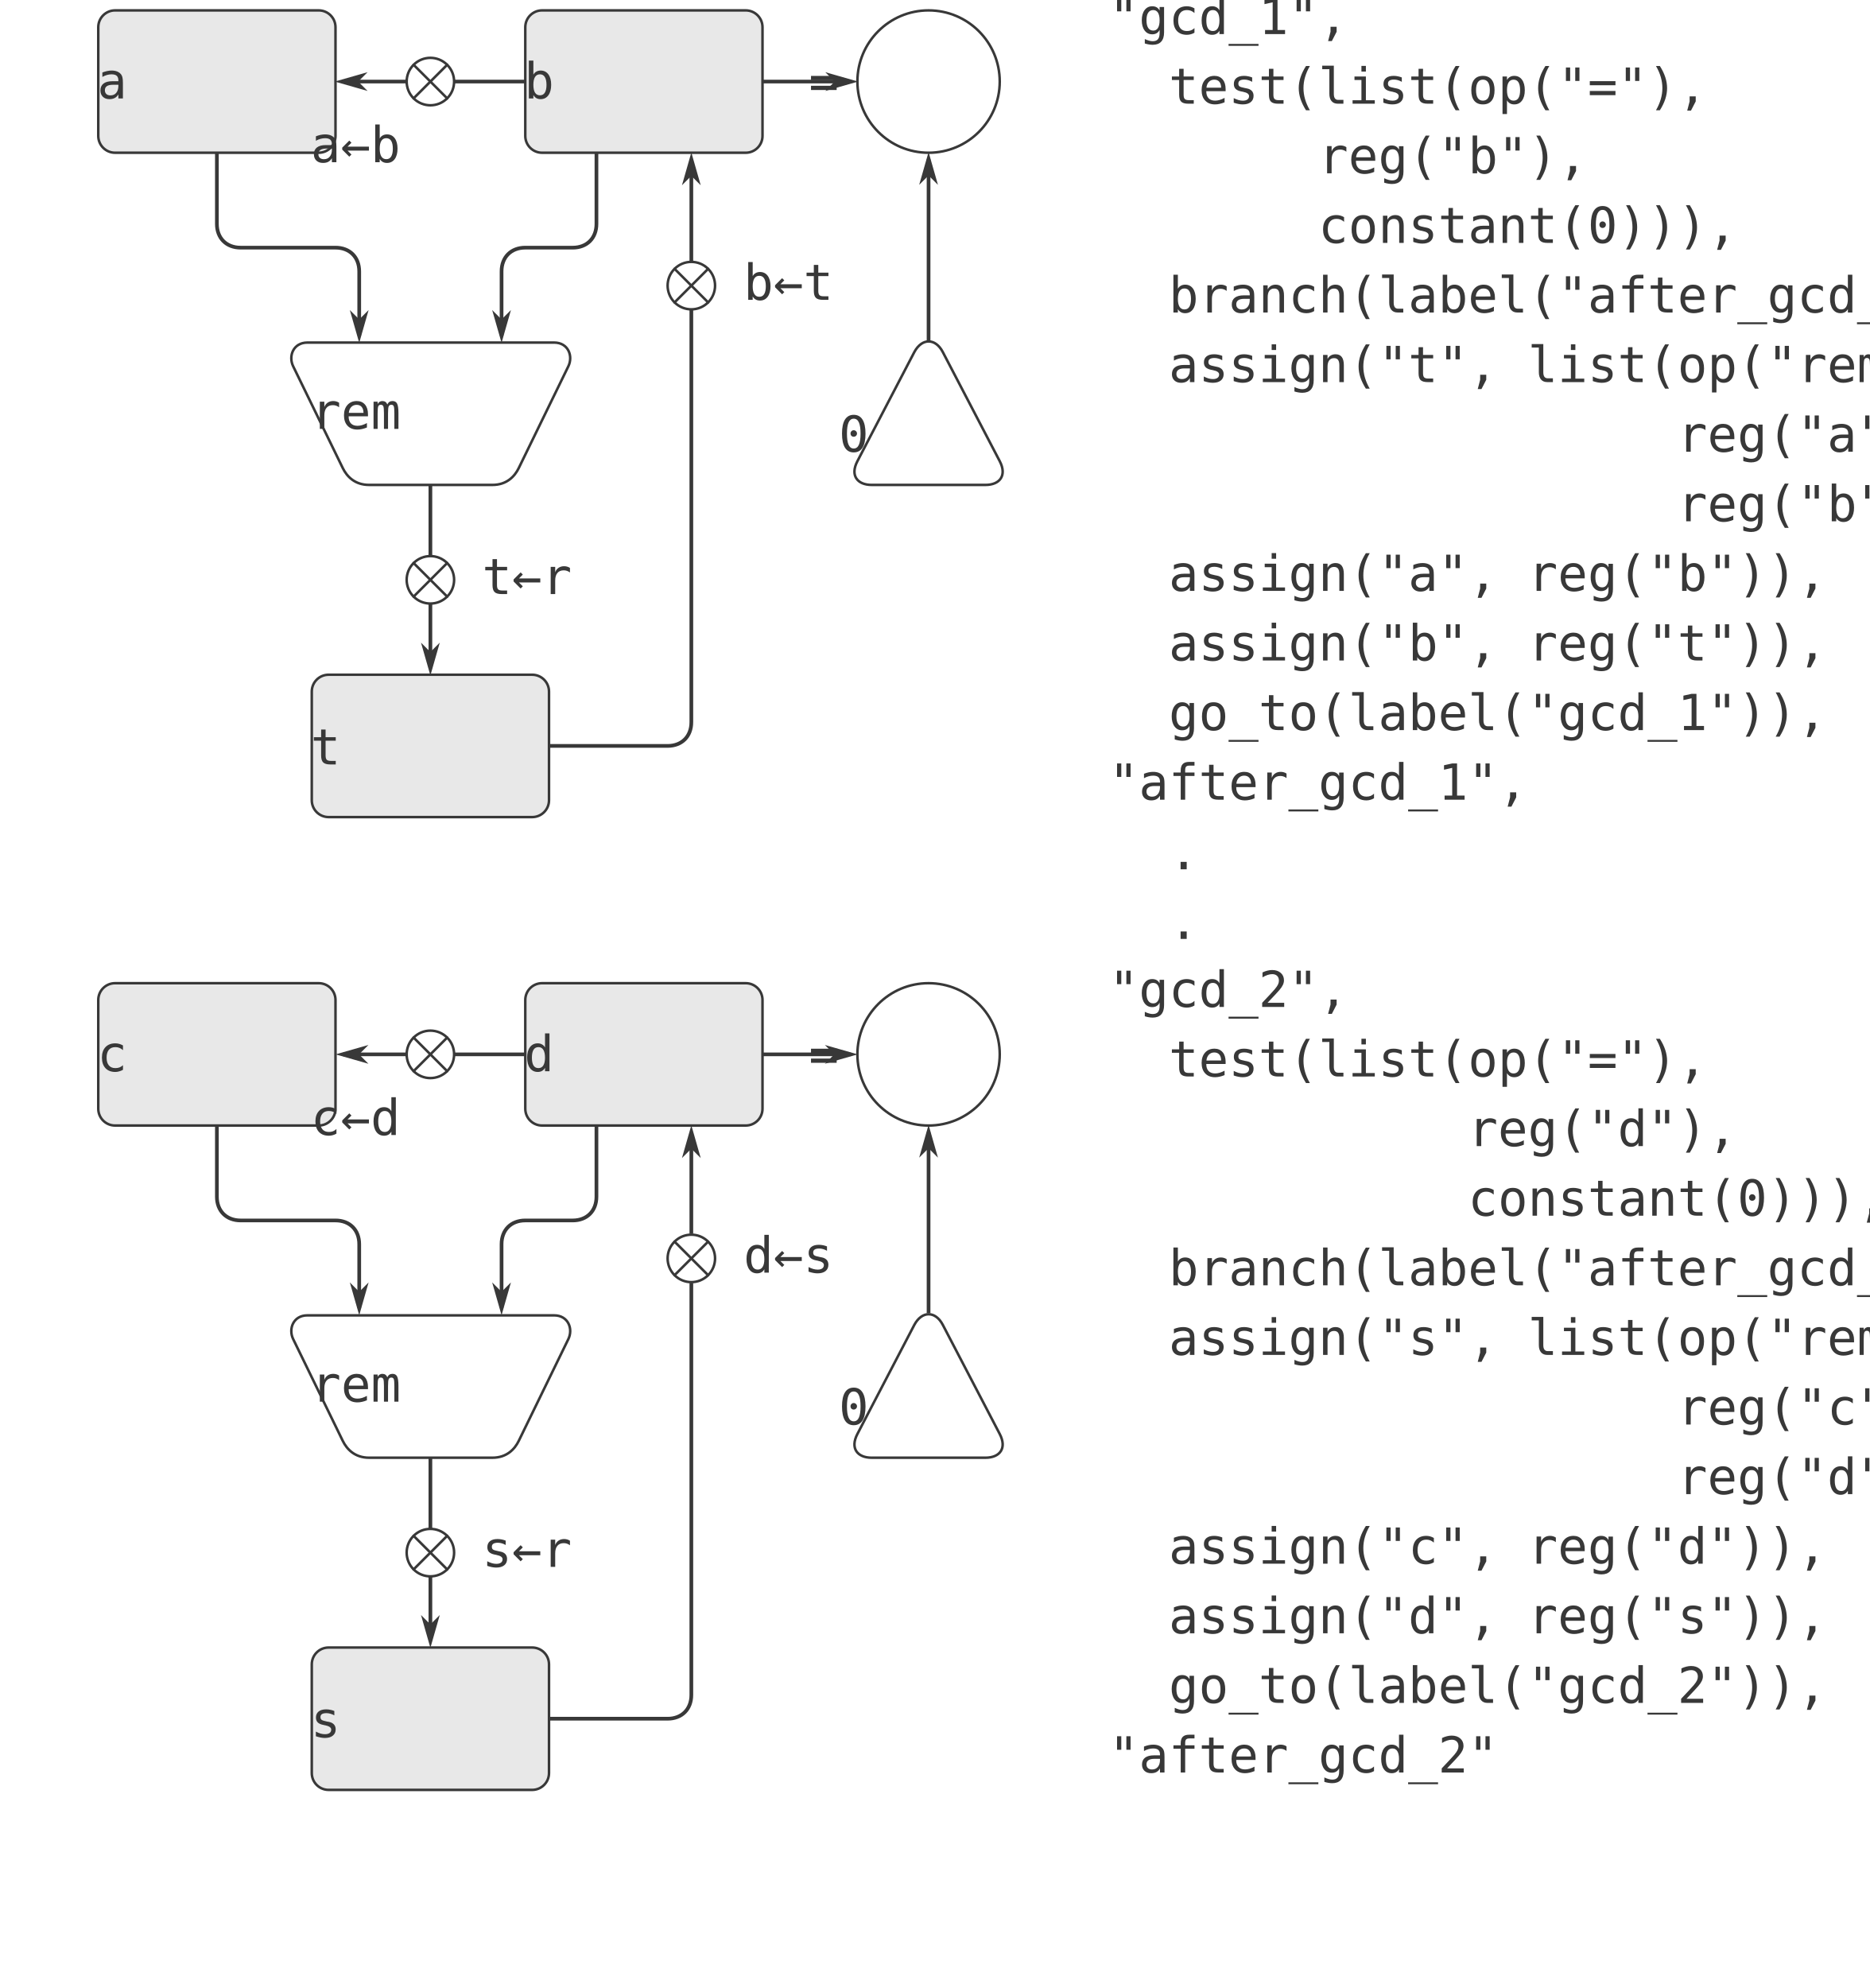
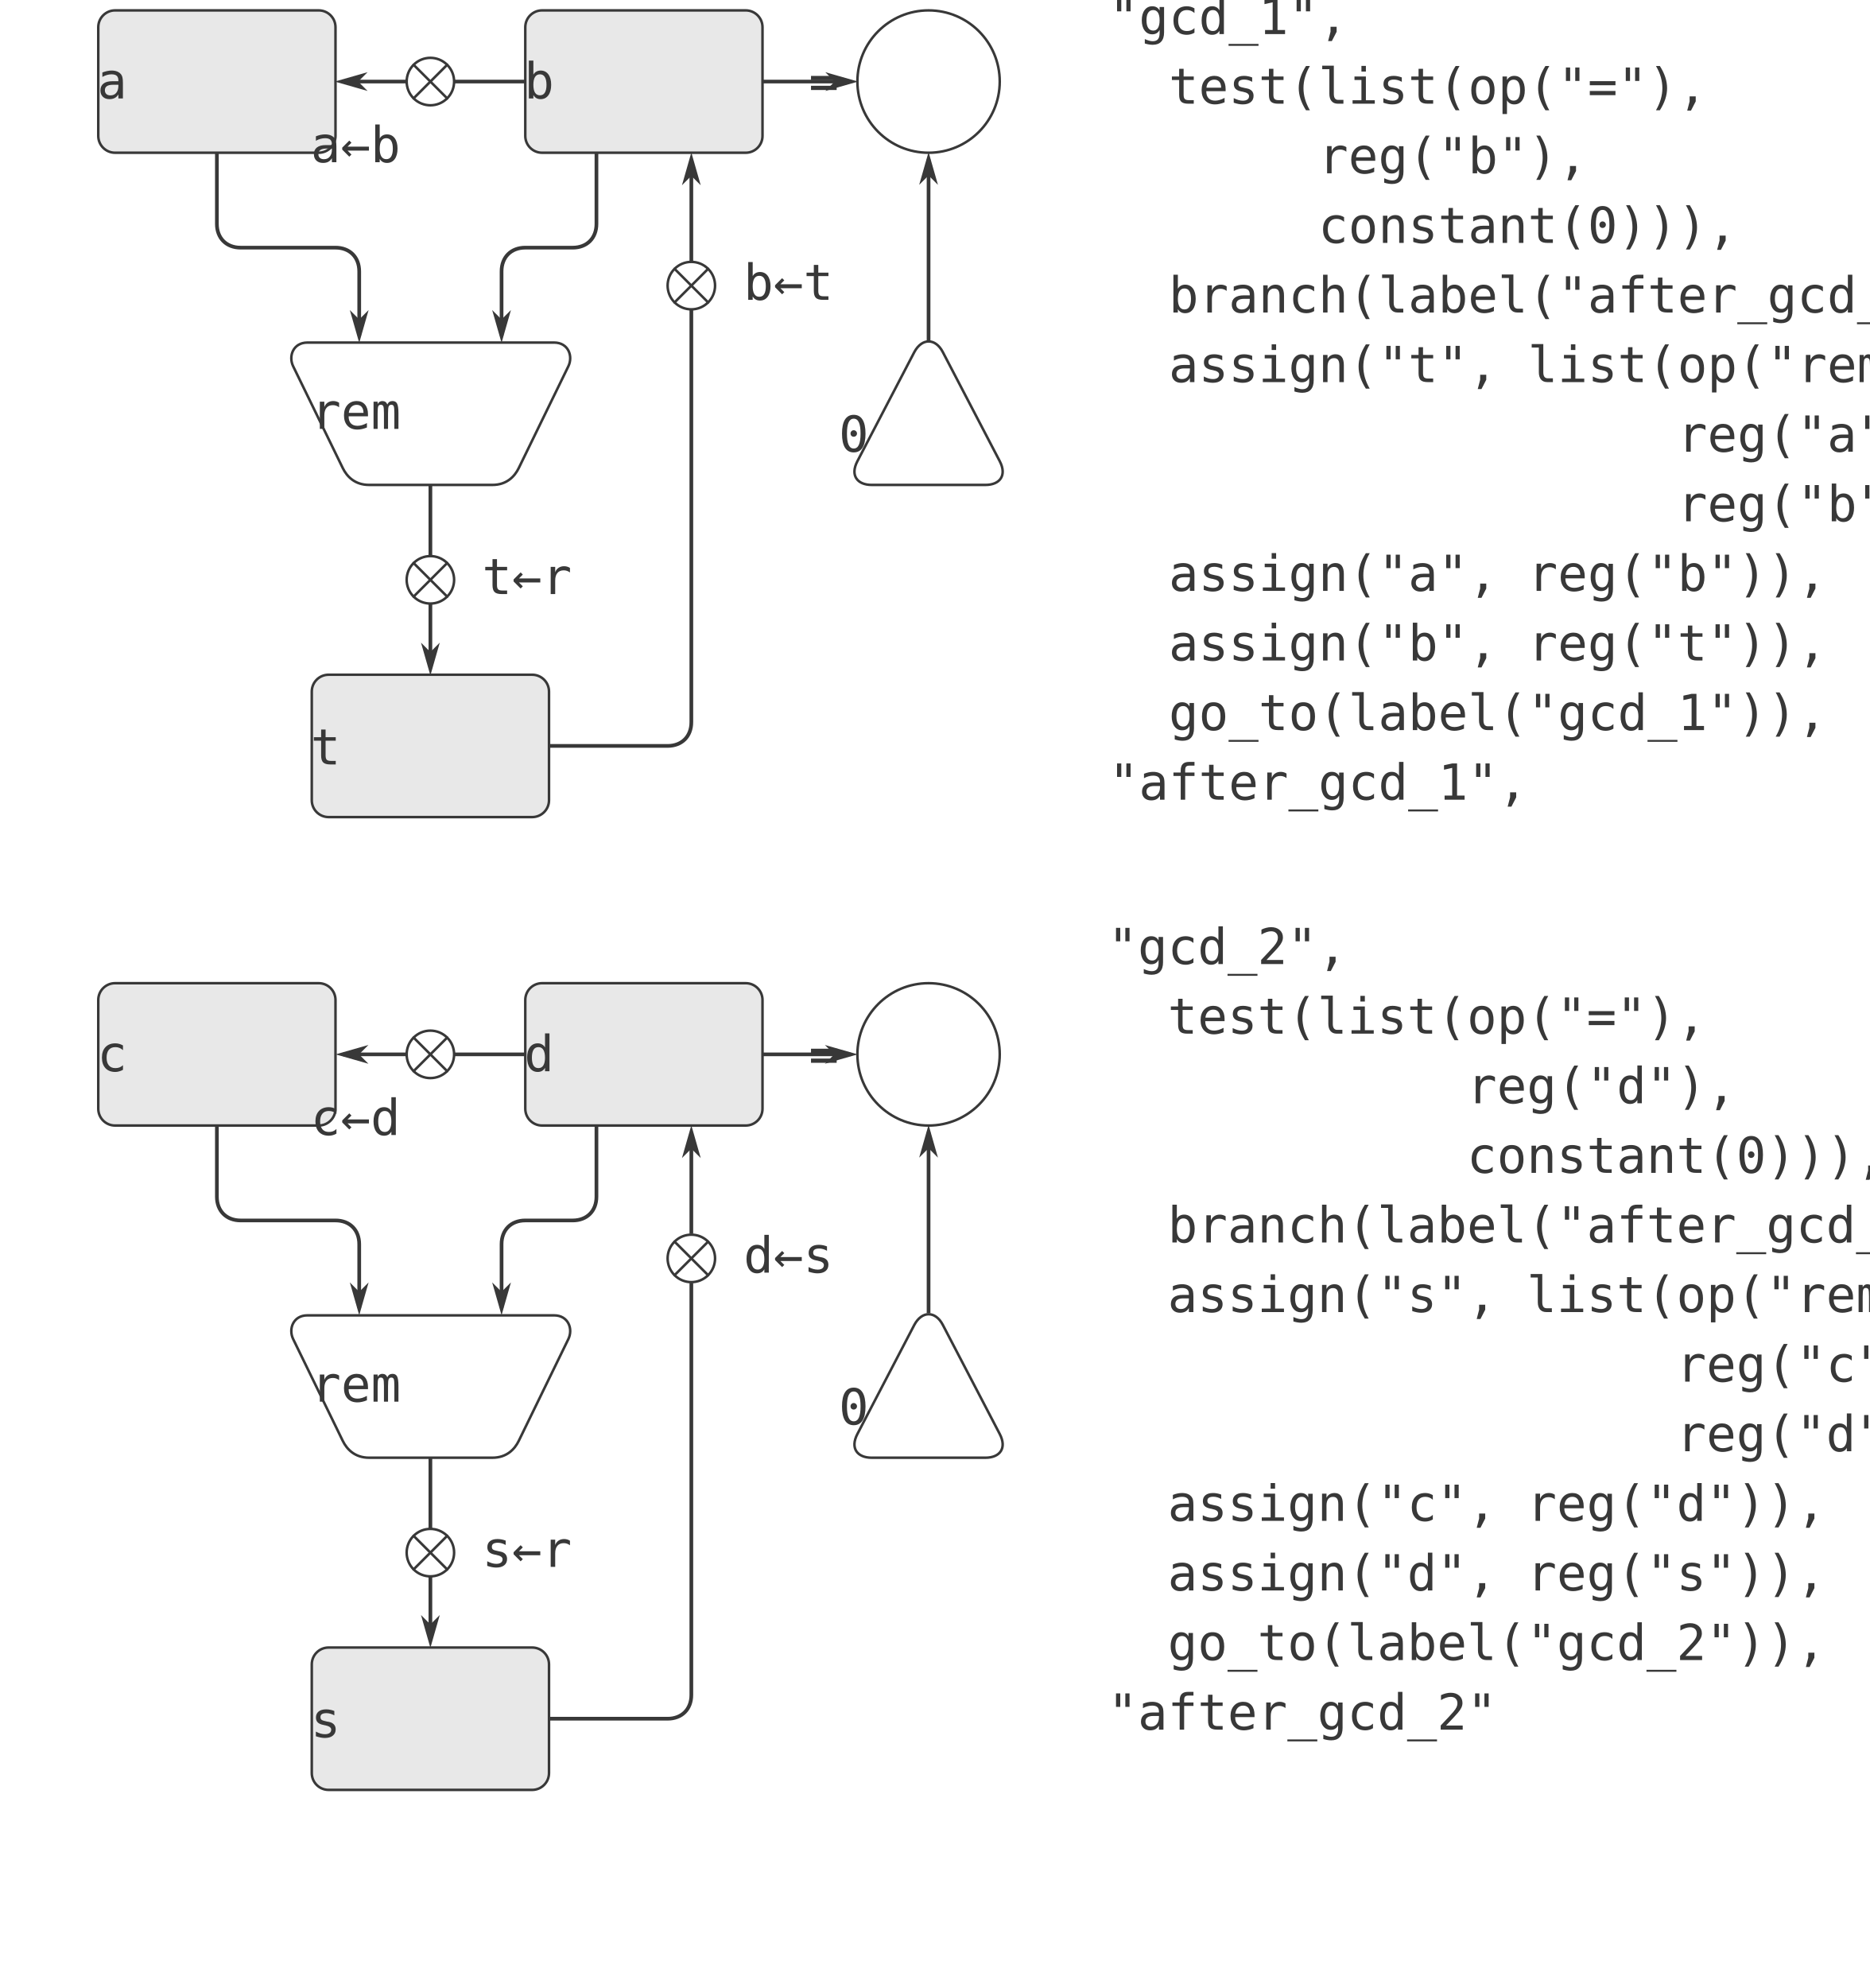
<svg xmlns="http://www.w3.org/2000/svg" preserveAspectRatio="xMinYMin meet" viewBox="0 0 752.296 799.788" id="svg7561" version="1.1" width="752.296" height="799.788">
  <defs id="defs7563">
    <marker refX="0" refY="0" orient="auto" id="Arrow1Mend" style="overflow:visible">
      <path d="M 0,0 5,-5 -12.5,0 5,5 Z" transform="matrix(-0.4,0,0,-0.4,-4,0)" id="path4415" style="fill:#383838;fill-rule:evenodd;stroke:#383838;stroke-width:1pt;marker-start:none" />
    </marker>
    <marker refX="0" refY="0" orient="auto" id="marker7583" style="overflow:visible">
      <path d="M 0,0 5,-5 -12.5,0 5,5 Z" transform="matrix(-0.4,0,0,-0.4,-4,0)" id="path7585" style="fill:#383838;fill-rule:evenodd;stroke:#383838;stroke-width:1pt;marker-start:none" />
    </marker>
    <marker refX="0" refY="0" orient="auto" id="marker7587" style="overflow:visible">
      <path d="M 0,0 5,-5 -12.5,0 5,5 Z" transform="matrix(-0.4,0,0,-0.4,-4,0)" id="path7589" style="fill:#383838;fill-rule:evenodd;stroke:#383838;stroke-width:1pt;marker-start:none" />
    </marker>
    <marker refX="0" refY="0" orient="auto" id="marker7591" style="overflow:visible">
      <path d="M 0,0 5,-5 -12.5,0 5,5 Z" transform="matrix(-0.4,0,0,-0.4,-4,0)" id="path7593" style="fill:#383838;fill-rule:evenodd;stroke:#383838;stroke-width:1pt;marker-start:none" />
    </marker>
    <marker refX="0" refY="0" orient="auto" id="marker7595" style="overflow:visible">
      <path d="M 0,0 5,-5 -12.5,0 5,5 Z" transform="matrix(-0.4,0,0,-0.4,-4,0)" id="path7597" style="fill:#383838;fill-rule:evenodd;stroke:#383838;stroke-width:1pt;marker-start:none" />
    </marker>
    <marker refX="0" refY="0" orient="auto" id="marker7599" style="overflow:visible">
      <path d="M 0,0 5,-5 -12.5,0 5,5 Z" transform="matrix(-0.4,0,0,-0.4,-4,0)" id="path7601" style="fill:#383838;fill-rule:evenodd;stroke:#383838;stroke-width:1pt;marker-start:none" />
    </marker>
    <marker refX="0" refY="0" orient="auto" id="marker7603" style="overflow:visible">
      <path d="M 0,0 5,-5 -12.5,0 5,5 Z" transform="matrix(-0.4,0,0,-0.4,-4,0)" id="path7605" style="fill:#383838;fill-rule:evenodd;stroke:#383838;stroke-width:1pt;marker-start:none" />
    </marker>
    <marker refX="0" refY="0" orient="auto" id="Arrow1Mend-7" style="overflow:visible">
      <path d="M 0,0 5,-5 -12.5,0 5,5 Z" transform="matrix(-0.4,0,0,-0.4,-4,0)" id="path4415-9" style="fill:#383838;fill-rule:evenodd;stroke:#383838;stroke-width:1pt;marker-start:none" />
    </marker>
    <marker refX="0" refY="0" orient="auto" id="marker7583-7" style="overflow:visible">
      <path d="M 0,0 5,-5 -12.5,0 5,5 Z" transform="matrix(-0.4,0,0,-0.4,-4,0)" id="path7585-6" style="fill:#383838;fill-rule:evenodd;stroke:#383838;stroke-width:1pt;marker-start:none" />
    </marker>
    <marker refX="0" refY="0" orient="auto" id="marker7587-9" style="overflow:visible">
      <path d="M 0,0 5,-5 -12.5,0 5,5 Z" transform="matrix(-0.4,0,0,-0.4,-4,0)" id="path7589-7" style="fill:#383838;fill-rule:evenodd;stroke:#383838;stroke-width:1pt;marker-start:none" />
    </marker>
    <marker refX="0" refY="0" orient="auto" id="marker7591-4" style="overflow:visible">
      <path d="M 0,0 5,-5 -12.5,0 5,5 Z" transform="matrix(-0.4,0,0,-0.4,-4,0)" id="path7593-3" style="fill:#383838;fill-rule:evenodd;stroke:#383838;stroke-width:1pt;marker-start:none" />
    </marker>
    <marker refX="0" refY="0" orient="auto" id="marker7595-2" style="overflow:visible">
      <path d="M 0,0 5,-5 -12.5,0 5,5 Z" transform="matrix(-0.4,0,0,-0.4,-4,0)" id="path7597-4" style="fill:#383838;fill-rule:evenodd;stroke:#383838;stroke-width:1pt;marker-start:none" />
    </marker>
    <marker refX="0" refY="0" orient="auto" id="marker7599-1" style="overflow:visible">
      <path d="M 0,0 5,-5 -12.5,0 5,5 Z" transform="matrix(-0.4,0,0,-0.4,-4,0)" id="path7601-8" style="fill:#383838;fill-rule:evenodd;stroke:#383838;stroke-width:1pt;marker-start:none" />
    </marker>
    <marker refX="0" refY="0" orient="auto" id="marker7603-3" style="overflow:visible">
      <path d="M 0,0 5,-5 -12.5,0 5,5 Z" transform="matrix(-0.4,0,0,-0.4,-4,0)" id="path7605-7" style="fill:#383838;fill-rule:evenodd;stroke:#383838;stroke-width:1pt;marker-start:none" />
    </marker>
  </defs>
  <rect width="100.585%" height="102.996%" id="rect32" x="0" y="0" style="fill:#ffffff;stroke-width:1.018" />
  <g transform="translate(-25.70052,-96.73788)" id="layer1" style="display:inline">
    <path d="m 192.128,136.302 13.499,-13.499" id="path4116" style="fill:none;stroke:#383838;stroke-width:1.015;stroke-linecap:round;stroke-linejoin:round;stroke-miterlimit:4;stroke-dasharray:none;stroke-opacity:1" />
    <path d="M 205.628,136.302 192.128,122.803" id="path4118" style="fill:none;stroke:#383838;stroke-width:1.015;stroke-linecap:round;stroke-linejoin:round;stroke-miterlimit:4;stroke-dasharray:none;stroke-opacity:1" />
    <path d="m 210,87.362 a 5,5 0 1 1 -10,0 5,5 0 1 1 10,0 z" transform="matrix(-1.349931,-1.349931,1.349931,-1.349931,357.6808,524.2211)" id="path4086-0" style="fill:none;stroke:#383838;stroke-width:0.531;stroke-linecap:round;stroke-linejoin:round;stroke-miterlimit:4;stroke-dasharray:none;stroke-dashoffset:0;stroke-opacity:1" />
    <path d="m 297.128,204.894 13.499,13.499" id="path4116-8" style="fill:none;stroke:#383838;stroke-width:1.015;stroke-linecap:round;stroke-linejoin:round;stroke-miterlimit:4;stroke-dasharray:none;stroke-opacity:1" />
    <path d="M 297.128,218.393 310.627,204.894" id="path4118-6" style="fill:none;stroke:#383838;stroke-width:1.015;stroke-linecap:round;stroke-linejoin:round;stroke-miterlimit:4;stroke-dasharray:none;stroke-opacity:1" />
    <path d="m 210,87.362 a 5,5 0 1 1 -10,0 5,5 0 1 1 10,0 z" transform="matrix(1.349931,-1.349931,1.349931,1.349931,-90.79083,370.4462)" id="path4086-0-9" style="fill:none;stroke:#383838;stroke-width:0.531;stroke-linecap:round;stroke-linejoin:round;stroke-miterlimit:4;stroke-dasharray:none;stroke-dashoffset:0;stroke-opacity:1" />
    <path d="m 192.128,336.757 13.499,-13.499" id="path4116-0" style="fill:none;stroke:#383838;stroke-width:1.015;stroke-linecap:round;stroke-linejoin:round;stroke-miterlimit:4;stroke-dasharray:none;stroke-opacity:1" />
    <path d="M 205.628,336.757 192.128,323.257" id="path4118-3" style="fill:none;stroke:#383838;stroke-width:1.015;stroke-linecap:round;stroke-linejoin:round;stroke-miterlimit:4;stroke-dasharray:none;stroke-opacity:1" />
    <path d="m 210,87.362 a 5,5 0 1 1 -10,0 5,5 0 1 1 10,0 z" transform="matrix(-1.349931,-1.349931,1.349931,-1.349931,357.6808,724.6756)" id="path4086-0-97" style="fill:none;stroke:#383838;stroke-width:0.531;stroke-linecap:round;stroke-linejoin:round;stroke-miterlimit:4;stroke-dasharray:none;stroke-dashoffset:0;stroke-opacity:1" />
    <path d="M 189.332,129.552 H 163.321" id="path8845-6-0-7-0-4" style="fill:none;stroke:#383838;stroke-width:1.488;stroke-linecap:butt;stroke-linejoin:round;stroke-miterlimit:4;stroke-dasharray:none;stroke-opacity:1;marker-end:url(#Arrow1Mend)" />
    <path d="m 208.423,129.552 h 28.636" id="path4298" style="fill:none;stroke:#383838;stroke-width:1.488;stroke-linecap:butt;stroke-linejoin:round;stroke-miterlimit:4;stroke-dasharray:none;stroke-opacity:1" />
    <path d="M 303.878,201.927 V 160.984" id="path8845-6-0-7-0-4-7" style="fill:none;stroke:#383838;stroke-width:1.488;stroke-linecap:butt;stroke-linejoin:round;stroke-miterlimit:4;stroke-dasharray:none;stroke-opacity:1;marker-end:url(#Arrow1Mend)" />
    <path d="m 198.878,291.825 v 28.636" id="path4298-8" style="fill:none;stroke:#383838;stroke-width:1.488;stroke-linecap:butt;stroke-linejoin:round;stroke-miterlimit:4;stroke-dasharray:none;stroke-opacity:1" />
    <path d="m 198.878,339.552 v 26.011" id="path8845-6-0-7-0-4-7-6" style="fill:none;stroke:#383838;stroke-width:1.488;stroke-linecap:butt;stroke-linejoin:round;stroke-miterlimit:4;stroke-dasharray:none;stroke-opacity:1;marker-end:url(#Arrow1Mend)" />
    <path d="M 303.878,221.359 V 387.28 c 0,5.727 -3.818,9.545 -9.545,9.545 l -51.886,7e-5" id="path8845-1-4-88" style="fill:none;stroke:#383838;stroke-width:1.488;stroke-linecap:butt;stroke-linejoin:round;stroke-miterlimit:4;stroke-dasharray:none;stroke-opacity:1;marker-end:none" />
    <path d="m 112.969,158.189 v 28.636 c 0,5.727 3.818,9.545 9.545,9.545 h 38.182 c 5.727,0 9.545,3.818 9.545,9.545 v 25.841" id="path8845-1-0" style="fill:none;stroke:#383838;stroke-width:1.488;stroke-linecap:butt;stroke-linejoin:round;stroke-miterlimit:4;stroke-dasharray:none;stroke-opacity:1;marker-end:url(#Arrow1Mend)" />
    <path d="m 265.696,158.189 v 28.636 c 0,5.727 -3.818,9.545 -9.545,9.545 h -19.091 c -5.727,0 -9.545,3.818 -9.545,9.545 v 25.841" id="path8845-1-0-3" style="fill:none;stroke:#383838;stroke-width:1.488;stroke-linecap:butt;stroke-linejoin:round;stroke-miterlimit:4;stroke-dasharray:none;stroke-opacity:1;marker-end:url(#Arrow1Mend)" />
    <path d="m 332.514,129.552 h 35.557" id="path8845-6-0-7-0-4-7-9" style="fill:none;stroke:#383838;stroke-width:1.488;stroke-linecap:butt;stroke-linejoin:round;stroke-miterlimit:4;stroke-dasharray:none;stroke-opacity:1;marker-end:url(#Arrow1Mend)" />
    <path d="m 149.39,234.552 h 99.273 c 5.727,0 7.709,5.48 5.727,9.545 l -19.963,40.963 c -1.642,3.369 -4.855,6.764 -10.583,6.764 h -49.636 c -5.727,0 -8.941,-3.396 -10.583,-6.764 l -19.963,-40.963 c -1.981,-4.066 0,-9.545 5.727,-9.545 z" id="rect6788-7-2-7-4-3-4-8" style="display:inline;fill:none;stroke:#383838;stroke-width:1.015;stroke-linecap:round;stroke-linejoin:round;stroke-miterlimit:4;stroke-dasharray:none;stroke-dashoffset:0;stroke-opacity:1" />
  </g>
  <g transform="translate(-25.70052,-96.73788)" id="layer5" style="display:inline">
    <text x="471.878" y="110.462" id="text8128" xml:space="preserve" style="font-style:normal;font-variant:normal;font-weight:normal;font-stretch:normal;font-size:20px;line-height:140%;font-family:Inconsolata;-inkscape-font-specification:'Inconsolata, Normal';font-variant-ligatures:normal;font-variant-caps:normal;font-variant-numeric:normal;font-feature-settings:normal;text-align:start;letter-spacing:0px;word-spacing:0px;writing-mode:lr-tb;text-anchor:start;fill:#383838;fill-opacity:1;stroke:none">
      <tspan id="tspan210" x="471.878" y="110.462">"gcd_1",</tspan>
      <tspan id="tspan212" x="471.878" y="138.462">  test(list(op("="),</tspan>
      <tspan id="tspan214" x="471.878" y="166.462">       reg("b"),</tspan>
      <tspan id="tspan216" x="471.878" y="194.462">       constant(0))),</tspan>
      <tspan id="tspan218" x="471.878" y="222.462">  branch(label("after_gcd_1")),</tspan>
      <tspan id="tspan220" x="471.878" y="250.462">  assign("t", list(op("rem"),</tspan>
      <tspan id="tspan222" x="471.878" y="278.462">                   reg("a"),</tspan>
      <tspan id="tspan224" x="471.878" y="306.462">                   reg("b"))),</tspan>
      <tspan id="tspan226" x="471.878" y="334.462">  assign("a", reg("b")),</tspan>
      <tspan id="tspan228" x="471.878" y="362.462">  assign("b", reg("t")),</tspan>
      <tspan id="tspan230" x="471.878" y="390.462">  go_to(label("gcd_1")),</tspan>
      <tspan id="tspan232" x="471.878" y="418.462">"after_gcd_1",</tspan>
-       <tspan id="tspan234" x="471.878" y="446.462">  .</tspan>
-       <tspan x="471.878" y="474.462" id="tspan1050">  .</tspan>
-       <tspan id="tspan236" x="471.878" y="502.462" />
+       <tspan x="471.878" y="446.462" id="tspan1050" />
+       <tspan id="tspan236" x="471.878" y="474.462" />
    </text>
    <g transform="matrix(1.90909,0,0,1.90909,-49.30383,0.95193)" id="g3125" style="stroke-width:0.531;stroke-miterlimit:4;stroke-dasharray:none">
      <rect width="50" height="30" rx="3.543" ry="3.543" x="60" y="52.362" id="rect6788-7-2-7-4-3" style="display:inline;fill:#e8e8e8;fill-opacity:1;stroke:#383838;stroke-width:0.531;stroke-linecap:round;stroke-linejoin:round;stroke-miterlimit:4;stroke-dasharray:none;stroke-dashoffset:0;stroke-opacity:1" />
      <text x="85" y="70.911" id="text6689-7-1" xml:space="preserve" style="font-style:normal;font-variant:normal;font-weight:normal;font-stretch:normal;font-size:10.477px;line-height:125%;font-family:Inconsolata;-inkscape-font-specification:Sans;text-align:center;letter-spacing:0px;word-spacing:0px;text-anchor:middle;display:inline;fill:#383838;fill-opacity:1;stroke:none">
        <tspan x="85" y="70.911" id="tspan6691-7-5">a</tspan>
      </text>
    </g>
    <g transform="matrix(1.90909,0,0,1.90909,-77.94018,0.95193)" id="g3131" style="stroke-width:0.531;stroke-miterlimit:4;stroke-dasharray:none">
      <rect width="50" height="30" rx="3.543" ry="3.543" x="165" y="52.362" id="rect6788-7-2-7-4-3-6" style="display:inline;fill:#e8e8e8;fill-opacity:1;stroke:#383838;stroke-width:0.531;stroke-linecap:round;stroke-linejoin:round;stroke-miterlimit:4;stroke-dasharray:none;stroke-dashoffset:0;stroke-opacity:1" />
      <text x="190" y="70.911" id="text6689-7-1-5" xml:space="preserve" style="font-style:normal;font-variant:normal;font-weight:normal;font-stretch:normal;font-size:10.477px;line-height:125%;font-family:Inconsolata;-inkscape-font-specification:Sans;text-align:center;letter-spacing:0px;word-spacing:0px;text-anchor:middle;display:inline;fill:#383838;fill-opacity:1;stroke:none">
        <tspan x="190" y="70.911" id="tspan6691-7-5-7">b</tspan>
      </text>
    </g>
    <g transform="matrix(1.90909,0,0,1.90909,-54.17878,-37.22988)" id="g3507" style="stroke-width:0.531;stroke-miterlimit:4;stroke-dasharray:none">
      <rect width="50" height="30" rx="3.543" ry="3.543" x="107.554" y="212.362" id="rect6788-7-2-7-4-3-4" style="display:inline;fill:#e8e8e8;fill-opacity:1;stroke:#383838;stroke-width:0.531;stroke-linecap:round;stroke-linejoin:round;stroke-miterlimit:4;stroke-dasharray:none;stroke-dashoffset:0;stroke-opacity:1" />
      <text x="132.554" y="231.268" id="text6689-7-1-3" xml:space="preserve" style="font-style:normal;font-variant:normal;font-weight:normal;font-stretch:normal;font-size:10.477px;line-height:125%;font-family:Inconsolata;-inkscape-font-specification:Sans;text-align:center;letter-spacing:0px;word-spacing:0px;text-anchor:middle;display:inline;fill:#383838;fill-opacity:1;stroke:none">
        <tspan x="132.554" y="231.268" id="tspan6691-7-5-6">t</tspan>
      </text>
    </g>
    <text x="199.026" y="269.281" id="text6689-7-1-3-1" xml:space="preserve" style="font-style:normal;font-variant:normal;font-weight:normal;font-stretch:normal;font-size:20px;line-height:125%;font-family:Inconsolata;-inkscape-font-specification:Sans;text-align:center;letter-spacing:0px;word-spacing:0px;text-anchor:middle;display:inline;fill:#383838;fill-opacity:1;stroke:none">
      <tspan x="199.026" y="269.281" id="tspan6691-7-5-6-0">rem</tspan>
    </text>
    <text x="198.878" y="162.007" id="text4630" xml:space="preserve" style="font-style:normal;font-variant:normal;font-weight:normal;font-stretch:normal;font-size:20px;line-height:125%;font-family:Inconsolata;-inkscape-font-specification:Inconsolata;text-align:center;letter-spacing:0px;word-spacing:0px;text-anchor:middle;display:inline;fill:#383838;fill-opacity:1;stroke:none">
      <tspan x="198.878" y="162.007" dx="0 3.818 3.818" id="tspan4632">a←b</tspan>
    </text>
    <text x="219.673" y="335.734" id="text4634" xml:space="preserve" style="font-style:normal;font-variant:normal;font-weight:normal;font-stretch:normal;font-size:20px;line-height:125%;font-family:Inconsolata;-inkscape-font-specification:Inconsolata;text-align:start;letter-spacing:0px;word-spacing:0px;text-anchor:start;display:inline;fill:#383838;fill-opacity:1;stroke:none">
      <tspan x="219.673" y="335.734" dx="0 3.818 3.818" id="tspan4636">t←r</tspan>
    </text>
    <text x="324.878" y="217.371" id="text4638" xml:space="preserve" style="font-style:normal;font-variant:normal;font-weight:normal;font-stretch:normal;font-size:20px;line-height:125%;font-family:Inconsolata;-inkscape-font-specification:Inconsolata;text-align:start;letter-spacing:0px;word-spacing:0px;text-anchor:start;display:inline;fill:#383838;fill-opacity:1;stroke:none">
      <tspan x="324.878" y="217.371" dx="0 3.818 3.818" id="tspan4640">b←t</tspan>
    </text>
    <path d="M 399.332,233.666 V 160.814" id="path8845-6-0-7-0" style="display:inline;fill:none;stroke:#383838;stroke-width:1.488;stroke-linecap:butt;stroke-linejoin:round;stroke-miterlimit:4;stroke-dasharray:none;stroke-opacity:1;marker-end:url(#Arrow1Mend)" />
    <path d="m 376.423,291.825 h 45.818 c 5.727,0 8.74,-3.771 5.727,-9.545 l -22.909,-43.909 c -2.994,-5.727 -8.42,-5.667 -11.455,0 l -22.909,43.909 c -3.013,5.775 0,9.545 5.727,9.545 z" id="rect6788-7-2-7-4-3-4-8-3" style="display:inline;fill:none;stroke:#383838;stroke-width:1.015;stroke-linecap:round;stroke-linejoin:round;stroke-miterlimit:4;stroke-dasharray:none;stroke-dashoffset:0;stroke-opacity:1" />
    <text x="399.332" y="278.461" id="text4051" xml:space="preserve" style="font-style:normal;font-variant:normal;font-weight:normal;font-stretch:normal;font-size:20px;line-height:125%;font-family:Inconsolata;-inkscape-font-specification:Inconsolata;text-align:center;letter-spacing:0px;word-spacing:0px;text-anchor:middle;display:inline;fill:#383838;fill-opacity:1;stroke:none">
      <tspan x="399.332" y="278.461" id="tspan4053">0</tspan>
    </text>
    <g transform="matrix(1.90909,0,0,1.90909,-97.03108,0.95193)" id="g3137" style="stroke-width:0.531;stroke-miterlimit:4;stroke-dasharray:none">
      <path d="m 310,72.362 a 15,15 0 1 1 -30,0 15,15 0 1 1 30,0 z" transform="translate(-35,-5)" id="path4082" style="display:inline;fill:none;stroke:#383838;stroke-width:0.531;stroke-linecap:round;stroke-linejoin:round;stroke-miterlimit:4;stroke-dasharray:none;stroke-dashoffset:0;stroke-opacity:1" />
      <text x="260" y="70.934" id="text4171" xml:space="preserve" style="font-style:normal;font-variant:normal;font-weight:normal;font-stretch:normal;font-size:10.477px;line-height:125%;font-family:Inconsolata;-inkscape-font-specification:Inconsolata;text-align:center;letter-spacing:0px;word-spacing:0px;text-anchor:middle;display:inline;fill:#383838;fill-opacity:1;stroke:none">
        <tspan x="260" y="70.934" id="tspan4173">=</tspan>
      </text>
    </g>
-     <text x="471.878" y="501.825" id="text8257" xml:space="preserve" style="font-style:normal;font-variant:normal;font-weight:normal;font-stretch:normal;font-size:20px;line-height:140%;font-family:Inconsolata;-inkscape-font-specification:'Inconsolata, Normal';font-variant-ligatures:normal;font-variant-caps:normal;font-variant-numeric:normal;font-feature-settings:normal;text-align:start;letter-spacing:0px;word-spacing:0px;writing-mode:lr-tb;text-anchor:start;fill:#383838;fill-opacity:1;stroke:none">
-       <tspan id="tspan238" x="471.878" y="501.825">"gcd_2",</tspan>
-       <tspan id="tspan240" x="471.878" y="529.825">  test(list(op("="),</tspan>
-       <tspan id="tspan242" x="471.878" y="557.825">            reg("d"),</tspan>
-       <tspan id="tspan244" x="471.878" y="585.825">            constant(0))),</tspan>
-       <tspan id="tspan246" x="471.878" y="613.825">  branch(label("after_gcd_2")),</tspan>
-       <tspan id="tspan248" x="471.878" y="641.825">  assign("s", list(op("rem"),</tspan>
-       <tspan id="tspan250" x="471.878" y="669.825">                   reg("c"),</tspan>
-       <tspan id="tspan252" x="471.878" y="697.825">                   reg("d"))),</tspan>
-       <tspan id="tspan254" x="471.878" y="725.825">  assign("c", reg("d")),</tspan>
-       <tspan id="tspan256" x="471.878" y="753.825">  assign("d", reg("s")),</tspan>
-       <tspan id="tspan258" x="471.878" y="781.825">  go_to(label("gcd_2")),</tspan>
-       <tspan id="tspan260" x="471.878" y="809.825">"after_gcd_2"</tspan>
-       <tspan x="471.878" y="837.825" id="tspan1052" />
-     </text>
    <g transform="matrix(-1.349931,-1.349931,1.349931,-1.349931,357.6808,915.5846)" id="g4669-3" style="stroke-width:0.531;stroke-miterlimit:4;stroke-dasharray:none">
      <path d="m 205,82.362 v 10" id="path4116-01" style="fill:none;stroke:#383838;stroke-width:0.531;stroke-linecap:round;stroke-linejoin:round;stroke-miterlimit:4;stroke-dasharray:none;stroke-opacity:1" />
      <path d="m 200,87.362 h 10" id="path4118-67" style="fill:none;stroke:#383838;stroke-width:0.531;stroke-linecap:round;stroke-linejoin:round;stroke-miterlimit:4;stroke-dasharray:none;stroke-opacity:1" />
      <path d="m 210,87.362 a 5,5 0 1 1 -10,0 5,5 0 1 1 10,0 z" id="path4086-0-3" style="fill:none;stroke:#383838;stroke-width:0.531;stroke-linecap:round;stroke-linejoin:round;stroke-miterlimit:4;stroke-dasharray:none;stroke-dashoffset:0;stroke-opacity:1" />
    </g>
    <path d="m 297.128,596.257 13.499,13.499" id="path4116-8-4" style="fill:none;stroke:#383838;stroke-width:1.015;stroke-linecap:round;stroke-linejoin:round;stroke-miterlimit:4;stroke-dasharray:none;stroke-opacity:1" />
    <path d="m 297.128,609.756 13.499,-13.499" id="path4118-6-1" style="fill:none;stroke:#383838;stroke-width:1.015;stroke-linecap:round;stroke-linejoin:round;stroke-miterlimit:4;stroke-dasharray:none;stroke-opacity:1" />
    <path d="m 210,87.362 a 5,5 0 1 1 -10,0 5,5 0 1 1 10,0 z" transform="matrix(1.349931,-1.349931,1.349931,1.349931,-90.79078,761.8097)" id="path4086-0-9-9" style="fill:none;stroke:#383838;stroke-width:0.531;stroke-linecap:round;stroke-linejoin:round;stroke-miterlimit:4;stroke-dasharray:none;stroke-dashoffset:0;stroke-opacity:1" />
    <path d="m 192.128,728.12 13.499,-13.499" id="path4116-0-3" style="fill:none;stroke:#383838;stroke-width:1.015;stroke-linecap:round;stroke-linejoin:round;stroke-miterlimit:4;stroke-dasharray:none;stroke-opacity:1" />
    <path d="M 205.628,728.12 192.128,714.621" id="path4118-3-1" style="fill:none;stroke:#383838;stroke-width:1.015;stroke-linecap:round;stroke-linejoin:round;stroke-miterlimit:4;stroke-dasharray:none;stroke-opacity:1" />
    <path d="m 210,87.362 a 5,5 0 1 1 -10,0 5,5 0 1 1 10,0 z" transform="matrix(-1.349931,-1.349931,1.349931,-1.349931,357.6808,1116.039)" id="path4086-0-97-1" style="fill:none;stroke:#383838;stroke-width:0.531;stroke-linecap:round;stroke-linejoin:round;stroke-miterlimit:4;stroke-dasharray:none;stroke-dashoffset:0;stroke-opacity:1" />
    <path d="M 189.332,520.916 H 163.662" id="path8845-6-0-7-0-4-6" style="display:inline;fill:none;stroke:#383838;stroke-width:1.488;stroke-linecap:butt;stroke-linejoin:round;stroke-miterlimit:4;stroke-dasharray:none;stroke-opacity:1;marker-end:url(#Arrow1Mend)" />
    <path d="m 208.423,520.916 h 28.636" id="path4298-2" style="display:inline;fill:none;stroke:#383838;stroke-width:1.488;stroke-linecap:butt;stroke-linejoin:round;stroke-miterlimit:4;stroke-dasharray:none;stroke-opacity:1" />
    <path d="M 303.878,593.12 V 552.348" id="path8845-6-0-7-0-4-7-7" style="display:inline;fill:none;stroke:#383838;stroke-width:1.488;stroke-linecap:butt;stroke-linejoin:round;stroke-miterlimit:4;stroke-dasharray:none;stroke-opacity:1;marker-end:url(#Arrow1Mend)" />
    <path d="m 198.878,683.189 v 28.636" id="path4298-8-7" style="display:inline;fill:none;stroke:#383838;stroke-width:1.488;stroke-linecap:butt;stroke-linejoin:round;stroke-miterlimit:4;stroke-dasharray:none;stroke-opacity:1" />
    <path d="m 198.878,730.916 v 25.841" id="path8845-6-0-7-0-4-7-6-0" style="display:inline;fill:none;stroke:#383838;stroke-width:1.488;stroke-linecap:butt;stroke-linejoin:round;stroke-miterlimit:4;stroke-dasharray:none;stroke-opacity:1;marker-end:url(#Arrow1Mend)" />
    <path d="M 303.878,612.893 V 778.643 c 0,5.727 -3.818,9.545 -9.545,9.545 l -51.886,8e-5" id="path8845-1-4-88-3" style="display:inline;fill:none;stroke:#383838;stroke-width:1.488;stroke-linecap:butt;stroke-linejoin:round;stroke-miterlimit:4;stroke-dasharray:none;stroke-opacity:1;marker-end:none" />
    <path d="m 112.969,549.552 v 28.636 c 0,5.727 3.818,9.545 9.545,9.545 h 38.182 c 5.727,0 9.545,3.818 9.545,9.545 v 25.67" id="path8845-1-0-0" style="display:inline;fill:none;stroke:#383838;stroke-width:1.488;stroke-linecap:butt;stroke-linejoin:round;stroke-miterlimit:4;stroke-dasharray:none;stroke-opacity:1;marker-end:url(#Arrow1Mend)" />
    <path d="m 265.696,549.552 v 28.636 c 0,5.727 -3.818,9.545 -9.545,9.545 h -19.091 c -5.727,0 -9.545,3.818 -9.545,9.545 v 25.67" id="path8845-1-0-3-2" style="display:inline;fill:none;stroke:#383838;stroke-width:1.488;stroke-linecap:butt;stroke-linejoin:round;stroke-miterlimit:4;stroke-dasharray:none;stroke-opacity:1;marker-end:url(#Arrow1Mend)" />
    <path d="m 332.514,520.916 h 35.386" id="path8845-6-0-7-0-4-7-9-7" style="display:inline;fill:none;stroke:#383838;stroke-width:1.488;stroke-linecap:butt;stroke-linejoin:round;stroke-miterlimit:4;stroke-dasharray:none;stroke-opacity:1;marker-end:url(#Arrow1Mend)" />
    <path d="m 149.39,625.916 h 99.273 c 5.727,0 7.709,5.48 5.727,9.545 l -19.963,40.963 c -1.642,3.369 -4.855,6.764 -10.583,6.764 h -49.636 c -5.727,0 -8.941,-3.396 -10.583,-6.764 l -19.963,-40.963 c -1.981,-4.066 0,-9.545 5.727,-9.545 z" id="rect6788-7-2-7-4-3-4-8-32" style="display:inline;fill:none;stroke:#383838;stroke-width:1.015;stroke-linecap:round;stroke-linejoin:round;stroke-miterlimit:4;stroke-dasharray:none;stroke-dashoffset:0;stroke-opacity:1" />
    <g transform="matrix(1.90909,0,0,1.90909,-545.6673,392.3154)" id="g3161" style="stroke-width:0.531;stroke-miterlimit:4;stroke-dasharray:none">
      <rect width="50" height="30" rx="3.543" ry="3.543" x="320" y="52.362" id="rect6788-7-2-7-4-3-7" style="display:inline;fill:#e8e8e8;fill-opacity:1;stroke:#383838;stroke-width:0.531;stroke-linecap:round;stroke-linejoin:round;stroke-miterlimit:4;stroke-dasharray:none;stroke-dashoffset:0;stroke-opacity:1" />
      <text x="345" y="70.911" id="text6689-7-1-4" xml:space="preserve" style="font-style:normal;font-variant:normal;font-weight:normal;font-stretch:normal;font-size:10.477px;line-height:125%;font-family:Inconsolata;-inkscape-font-specification:Sans;text-align:center;letter-spacing:0px;word-spacing:0px;text-anchor:middle;display:inline;fill:#383838;fill-opacity:1;stroke:none">
        <tspan x="345" y="70.911" id="tspan6691-7-5-0">c</tspan>
      </text>
    </g>
    <g transform="matrix(1.90909,0,0,1.90909,-574.3036,392.3154)" id="g3167" style="stroke-width:0.531;stroke-miterlimit:4;stroke-dasharray:none">
      <rect width="50" height="30" rx="3.543" ry="3.543" x="425" y="52.362" id="rect6788-7-2-7-4-3-6-3" style="display:inline;fill:#e8e8e8;fill-opacity:1;stroke:#383838;stroke-width:0.531;stroke-linecap:round;stroke-linejoin:round;stroke-miterlimit:4;stroke-dasharray:none;stroke-dashoffset:0;stroke-opacity:1" />
      <text x="450" y="70.911" id="text6689-7-1-5-2" xml:space="preserve" style="font-style:normal;font-variant:normal;font-weight:normal;font-stretch:normal;font-size:10.477px;line-height:125%;font-family:Inconsolata;-inkscape-font-specification:Sans;text-align:center;letter-spacing:0px;word-spacing:0px;text-anchor:middle;display:inline;fill:#383838;fill-opacity:1;stroke:none">
        <tspan x="450" y="70.911" id="tspan6691-7-5-7-3">d</tspan>
      </text>
    </g>
    <g transform="matrix(1.90909,0,0,1.90909,-464.6332,354.1336)" id="g3512" style="stroke-width:0.531;stroke-miterlimit:4;stroke-dasharray:none">
      <rect width="50" height="30" rx="3.543" ry="3.543" x="322.554" y="212.362" id="rect6788-7-2-7-4-3-4-7" style="display:inline;fill:#e8e8e8;fill-opacity:1;stroke:#383838;stroke-width:0.531;stroke-linecap:round;stroke-linejoin:round;stroke-miterlimit:4;stroke-dasharray:none;stroke-dashoffset:0;stroke-opacity:1" />
      <text x="347.554" y="231.268" id="text6689-7-1-3-5" xml:space="preserve" style="font-style:normal;font-variant:normal;font-weight:normal;font-stretch:normal;font-size:10.477px;line-height:125%;font-family:Inconsolata;-inkscape-font-specification:Sans;text-align:center;letter-spacing:0px;word-spacing:0px;text-anchor:middle;display:inline;fill:#383838;fill-opacity:1;stroke:none">
        <tspan x="347.554" y="231.268" id="tspan6691-7-5-6-1">s</tspan>
      </text>
    </g>
    <text x="199.026" y="660.645" id="text6689-7-1-3-1-4" xml:space="preserve" style="font-style:normal;font-variant:normal;font-weight:normal;font-stretch:normal;font-size:20px;line-height:125%;font-family:Inconsolata;-inkscape-font-specification:Sans;text-align:center;letter-spacing:0px;word-spacing:0px;text-anchor:middle;display:inline;fill:#383838;fill-opacity:1;stroke:none">
      <tspan x="199.026" y="660.645" id="tspan6691-7-5-6-0-9">rem</tspan>
    </text>
    <text x="198.878" y="553.37" id="text4630-8" xml:space="preserve" style="font-style:normal;font-variant:normal;font-weight:normal;font-stretch:normal;font-size:20px;line-height:125%;font-family:Inconsolata;-inkscape-font-specification:Inconsolata;text-align:center;letter-spacing:0px;word-spacing:0px;text-anchor:middle;display:inline;fill:#383838;fill-opacity:1;stroke:none">
      <tspan x="198.878" y="553.37" dx="0 3.818 3.818" id="tspan4632-7">c←d</tspan>
    </text>
    <text x="219.673" y="727.098" id="text4634-9" xml:space="preserve" style="font-style:normal;font-variant:normal;font-weight:normal;font-stretch:normal;font-size:20px;line-height:125%;font-family:Inconsolata;-inkscape-font-specification:Inconsolata;text-align:start;letter-spacing:0px;word-spacing:0px;text-anchor:start;display:inline;fill:#383838;fill-opacity:1;stroke:none">
      <tspan x="219.673" y="727.098" dx="0 3.818 3.818" id="tspan4636-9">s←r</tspan>
    </text>
    <text x="324.878" y="608.734" id="text4638-0" xml:space="preserve" style="font-style:normal;font-variant:normal;font-weight:normal;font-stretch:normal;font-size:20px;line-height:125%;font-family:Inconsolata;-inkscape-font-specification:Inconsolata;text-align:start;letter-spacing:0px;word-spacing:0px;text-anchor:start;display:inline;fill:#383838;fill-opacity:1;stroke:none">
      <tspan x="324.878" y="608.734" dx="0 3.818 3.818" id="tspan4640-2">d←s</tspan>
    </text>
    <path d="M 399.332,625.03 V 552.177" id="path8845-6-0-7-0-8" style="display:inline;fill:none;stroke:#383838;stroke-width:1.488;stroke-linecap:butt;stroke-linejoin:round;stroke-miterlimit:4;stroke-dasharray:none;stroke-opacity:1;marker-end:url(#Arrow1Mend)" />
    <path d="m 376.423,683.189 h 45.818 c 5.727,0 8.74,-3.771 5.727,-9.545 l -22.909,-43.909 c -2.994,-5.727 -8.42,-5.667 -11.455,0 l -22.909,43.909 c -3.013,5.775 0,9.545 5.727,9.545 z" id="rect6788-7-2-7-4-3-4-8-3-8" style="display:inline;fill:none;stroke:#383838;stroke-width:1.015;stroke-linecap:round;stroke-linejoin:round;stroke-miterlimit:4;stroke-dasharray:none;stroke-dashoffset:0;stroke-opacity:1" />
    <text x="399.332" y="669.825" id="text4051-6" xml:space="preserve" style="font-style:normal;font-variant:normal;font-weight:normal;font-stretch:normal;font-size:20px;line-height:125%;font-family:Inconsolata;-inkscape-font-specification:Inconsolata;text-align:center;letter-spacing:0px;word-spacing:0px;text-anchor:middle;display:inline;fill:#383838;fill-opacity:1;stroke:none">
      <tspan x="399.332" y="669.825" id="tspan4053-0">0</tspan>
    </text>
    <g transform="matrix(1.90909,0,0,1.90909,-593.3945,392.3154)" id="g3173" style="stroke-width:0.531;stroke-miterlimit:4;stroke-dasharray:none">
      <path d="m 310,72.362 a 15,15 0 1 1 -30,0 15,15 0 1 1 30,0 z" transform="translate(225,-5)" id="path4082-4" style="display:inline;fill:none;stroke:#383838;stroke-width:0.531;stroke-linecap:round;stroke-linejoin:round;stroke-miterlimit:4;stroke-dasharray:none;stroke-dashoffset:0;stroke-opacity:1" />
      <text x="520" y="70.934" id="text4171-0" xml:space="preserve" style="font-style:normal;font-variant:normal;font-weight:normal;font-stretch:normal;font-size:10.477px;line-height:125%;font-family:Inconsolata;-inkscape-font-specification:Inconsolata;text-align:center;letter-spacing:0px;word-spacing:0px;text-anchor:middle;display:inline;fill:#383838;fill-opacity:1;stroke:none">
        <tspan x="520" y="70.934" id="tspan4173-7">=</tspan>
      </text>
    </g>
  </g>
  <flowRoot xml:space="preserve" id="flowRoot1054" style="font-style:normal;font-variant:normal;font-weight:normal;font-stretch:normal;font-size:20px;line-height:1.25;font-family:Inconsolata;-inkscape-font-specification:'Inconsolata, Normal';font-variant-ligatures:normal;font-variant-caps:normal;font-variant-numeric:normal;font-feature-settings:normal;text-align:start;letter-spacing:0px;word-spacing:0px;writing-mode:lr-tb;text-anchor:start;fill:#000000;fill-opacity:1;stroke:none" transform="translate(792.5562,92.4763)">
    <flowRegion id="flowRegion1056" style="font-style:normal;font-variant:normal;font-weight:normal;font-stretch:normal;font-size:20px;font-family:Inconsolata;-inkscape-font-specification:'Inconsolata, Normal';font-variant-ligatures:normal;font-variant-caps:normal;font-variant-numeric:normal;font-feature-settings:normal;text-align:start;writing-mode:lr-tb;text-anchor:start">
      <rect id="rect1058" width="40.322" height="45.75" x="-326.453" y="252.335" style="font-style:normal;font-variant:normal;font-weight:normal;font-stretch:normal;font-size:20px;font-family:Inconsolata;-inkscape-font-specification:'Inconsolata, Normal';font-variant-ligatures:normal;font-variant-caps:normal;font-variant-numeric:normal;font-feature-settings:normal;text-align:start;writing-mode:lr-tb;text-anchor:start" />
    </flowRegion>
    <flowPara id="flowPara1060">.</flowPara>
  </flowRoot>
+   <flowRoot transform="translate(792.5562,80.4763)" style="font-style:normal;font-variant:normal;font-weight:normal;font-stretch:normal;font-size:20px;line-height:1.25;font-family:Inconsolata;-inkscape-font-specification:'Inconsolata, Normal';font-variant-ligatures:normal;font-variant-caps:normal;font-variant-numeric:normal;font-feature-settings:normal;text-align:start;letter-spacing:0px;word-spacing:0px;writing-mode:lr-tb;text-anchor:start;fill:#000000;fill-opacity:1;stroke:none" id="flowRoot1061" xml:space="preserve">
+     <flowRegion style="font-style:normal;font-variant:normal;font-weight:normal;font-stretch:normal;font-size:20px;font-family:Inconsolata;-inkscape-font-specification:'Inconsolata, Normal';font-variant-ligatures:normal;font-variant-caps:normal;font-variant-numeric:normal;font-feature-settings:normal;text-align:start;writing-mode:lr-tb;text-anchor:start" id="flowRegion1057">
+       <rect style="font-style:normal;font-variant:normal;font-weight:normal;font-stretch:normal;font-size:20px;font-family:Inconsolata;-inkscape-font-specification:'Inconsolata, Normal';font-variant-ligatures:normal;font-variant-caps:normal;font-variant-numeric:normal;font-feature-settings:normal;text-align:start;writing-mode:lr-tb;text-anchor:start" y="252.335" x="-326.453" height="45.75" width="40.322" id="rect1055" />
+     </flowRegion>
+     <flowPara id="flowPara1059">.</flowPara>
+   </flowRoot>
+   <flowRoot xml:space="preserve" id="flowRoot1153" style="font-style:normal;font-variant:normal;font-weight:normal;font-stretch:normal;font-size:20px;line-height:1.25;font-family:Inconsolata;-inkscape-font-specification:'Inconsolata, Normal';font-variant-ligatures:normal;font-variant-caps:normal;font-variant-numeric:normal;font-feature-settings:normal;text-align:start;letter-spacing:0px;word-spacing:0px;writing-mode:lr-tb;text-anchor:start;fill:#000000;fill-opacity:1;stroke:none" transform="translate(792.5562,68.4763)">
+     <flowRegion id="flowRegion1149" style="font-style:normal;font-variant:normal;font-weight:normal;font-stretch:normal;font-size:20px;font-family:Inconsolata;-inkscape-font-specification:'Inconsolata, Normal';font-variant-ligatures:normal;font-variant-caps:normal;font-variant-numeric:normal;font-feature-settings:normal;text-align:start;writing-mode:lr-tb;text-anchor:start">
+       <rect id="rect1147" width="40.322" height="45.75" x="-326.453" y="252.335" style="font-style:normal;font-variant:normal;font-weight:normal;font-stretch:normal;font-size:20px;font-family:Inconsolata;-inkscape-font-specification:'Inconsolata, Normal';font-variant-ligatures:normal;font-variant-caps:normal;font-variant-numeric:normal;font-feature-settings:normal;text-align:start;writing-mode:lr-tb;text-anchor:start" />
+     </flowRegion>
+     <flowPara id="flowPara1151">.</flowPara>
+   </flowRoot>
+   <text x="445.762" y="387.849" id="text8257" xml:space="preserve" style="font-style:normal;font-variant:normal;font-weight:normal;font-stretch:normal;font-size:20px;line-height:140%;font-family:Inconsolata;-inkscape-font-specification:'Inconsolata, Normal';font-variant-ligatures:normal;font-variant-caps:normal;font-variant-numeric:normal;font-feature-settings:normal;text-align:start;letter-spacing:0px;word-spacing:0px;writing-mode:lr-tb;text-anchor:start;display:inline;fill:#383838;fill-opacity:1;stroke:none">
+     <tspan id="tspan238" x="445.762" y="387.849">"gcd_2",</tspan>
+     <tspan id="tspan240" x="445.762" y="415.849">  test(list(op("="),</tspan>
+     <tspan id="tspan242" x="445.762" y="443.849">            reg("d"),</tspan>
+     <tspan id="tspan244" x="445.762" y="471.849">            constant(0))),</tspan>
+     <tspan id="tspan246" x="445.762" y="499.849">  branch(label("after_gcd_2")),</tspan>
+     <tspan id="tspan248" x="445.762" y="527.849">  assign("s", list(op("rem"),</tspan>
+     <tspan id="tspan250" x="445.762" y="555.849">                   reg("c"),</tspan>
+     <tspan id="tspan252" x="445.762" y="583.849">                   reg("d"))),</tspan>
+     <tspan id="tspan254" x="445.762" y="611.849">  assign("c", reg("d")),</tspan>
+     <tspan id="tspan256" x="445.762" y="639.849">  assign("d", reg("s")),</tspan>
+     <tspan id="tspan258" x="445.762" y="667.849">  go_to(label("gcd_2")),</tspan>
+     <tspan id="tspan260" x="445.762" y="695.849">"after_gcd_2"</tspan>
+     <tspan x="445.762" y="723.849" id="tspan1052" />
+   </text>
</svg>
